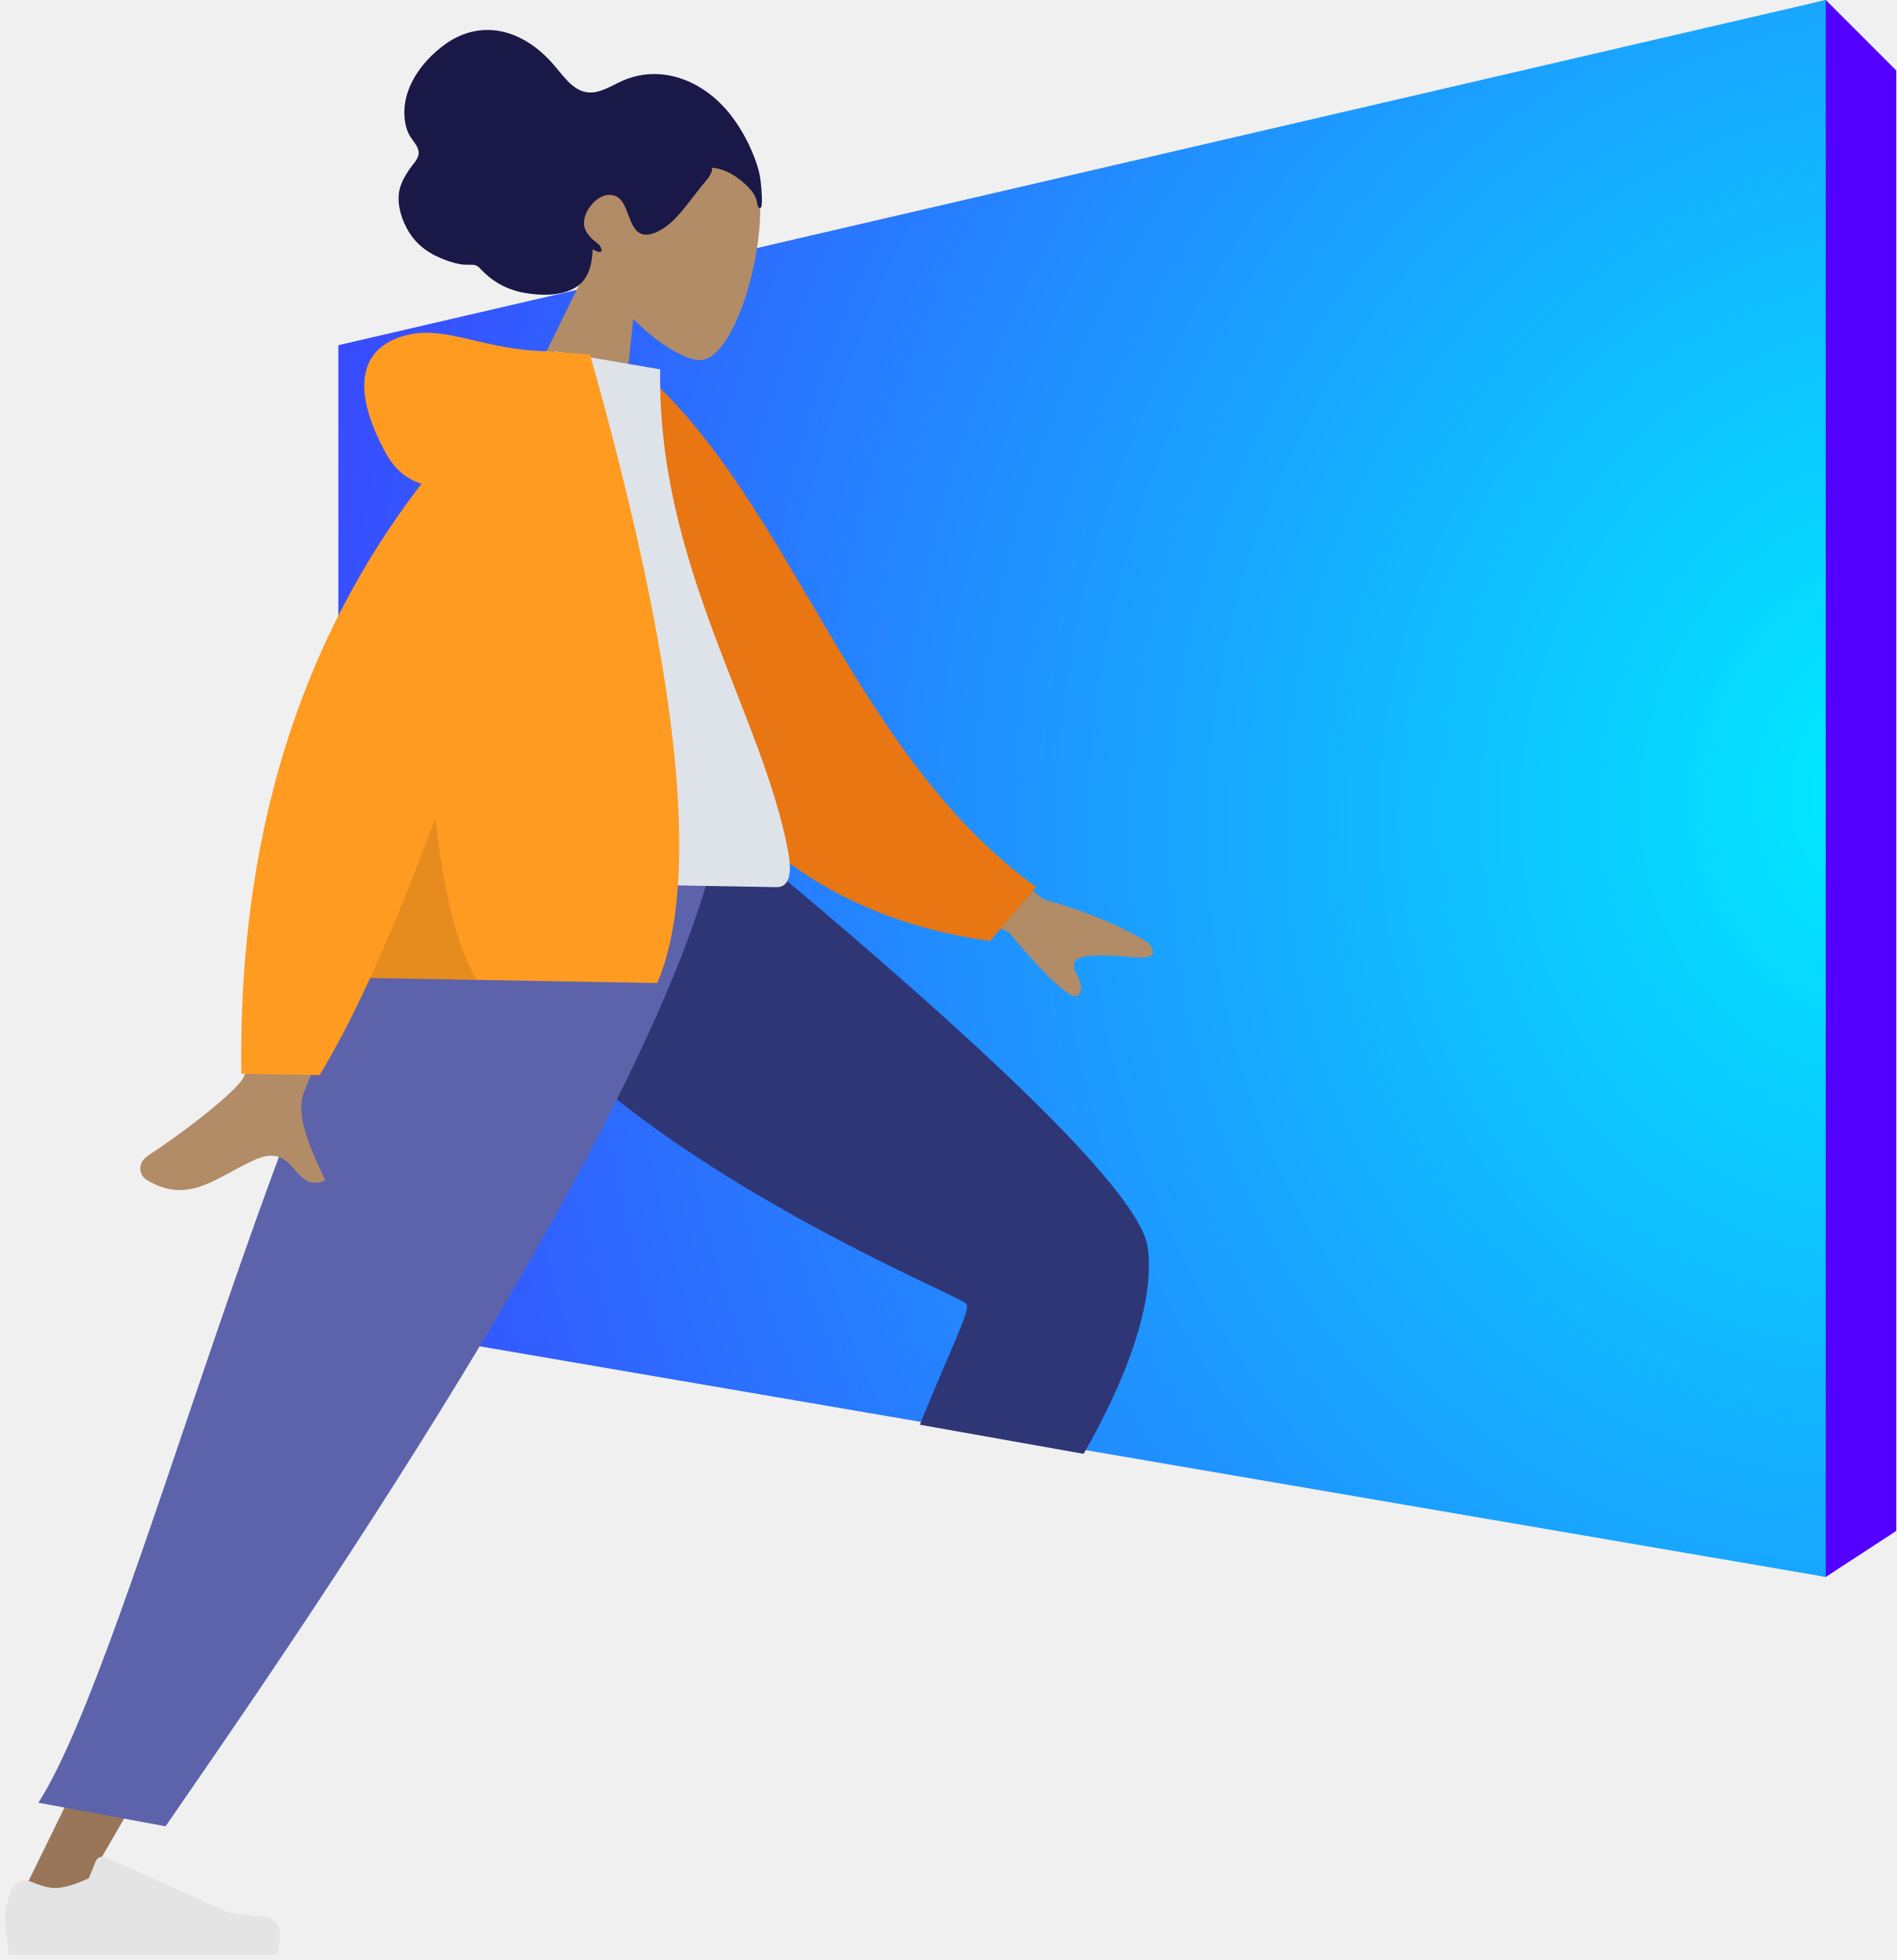
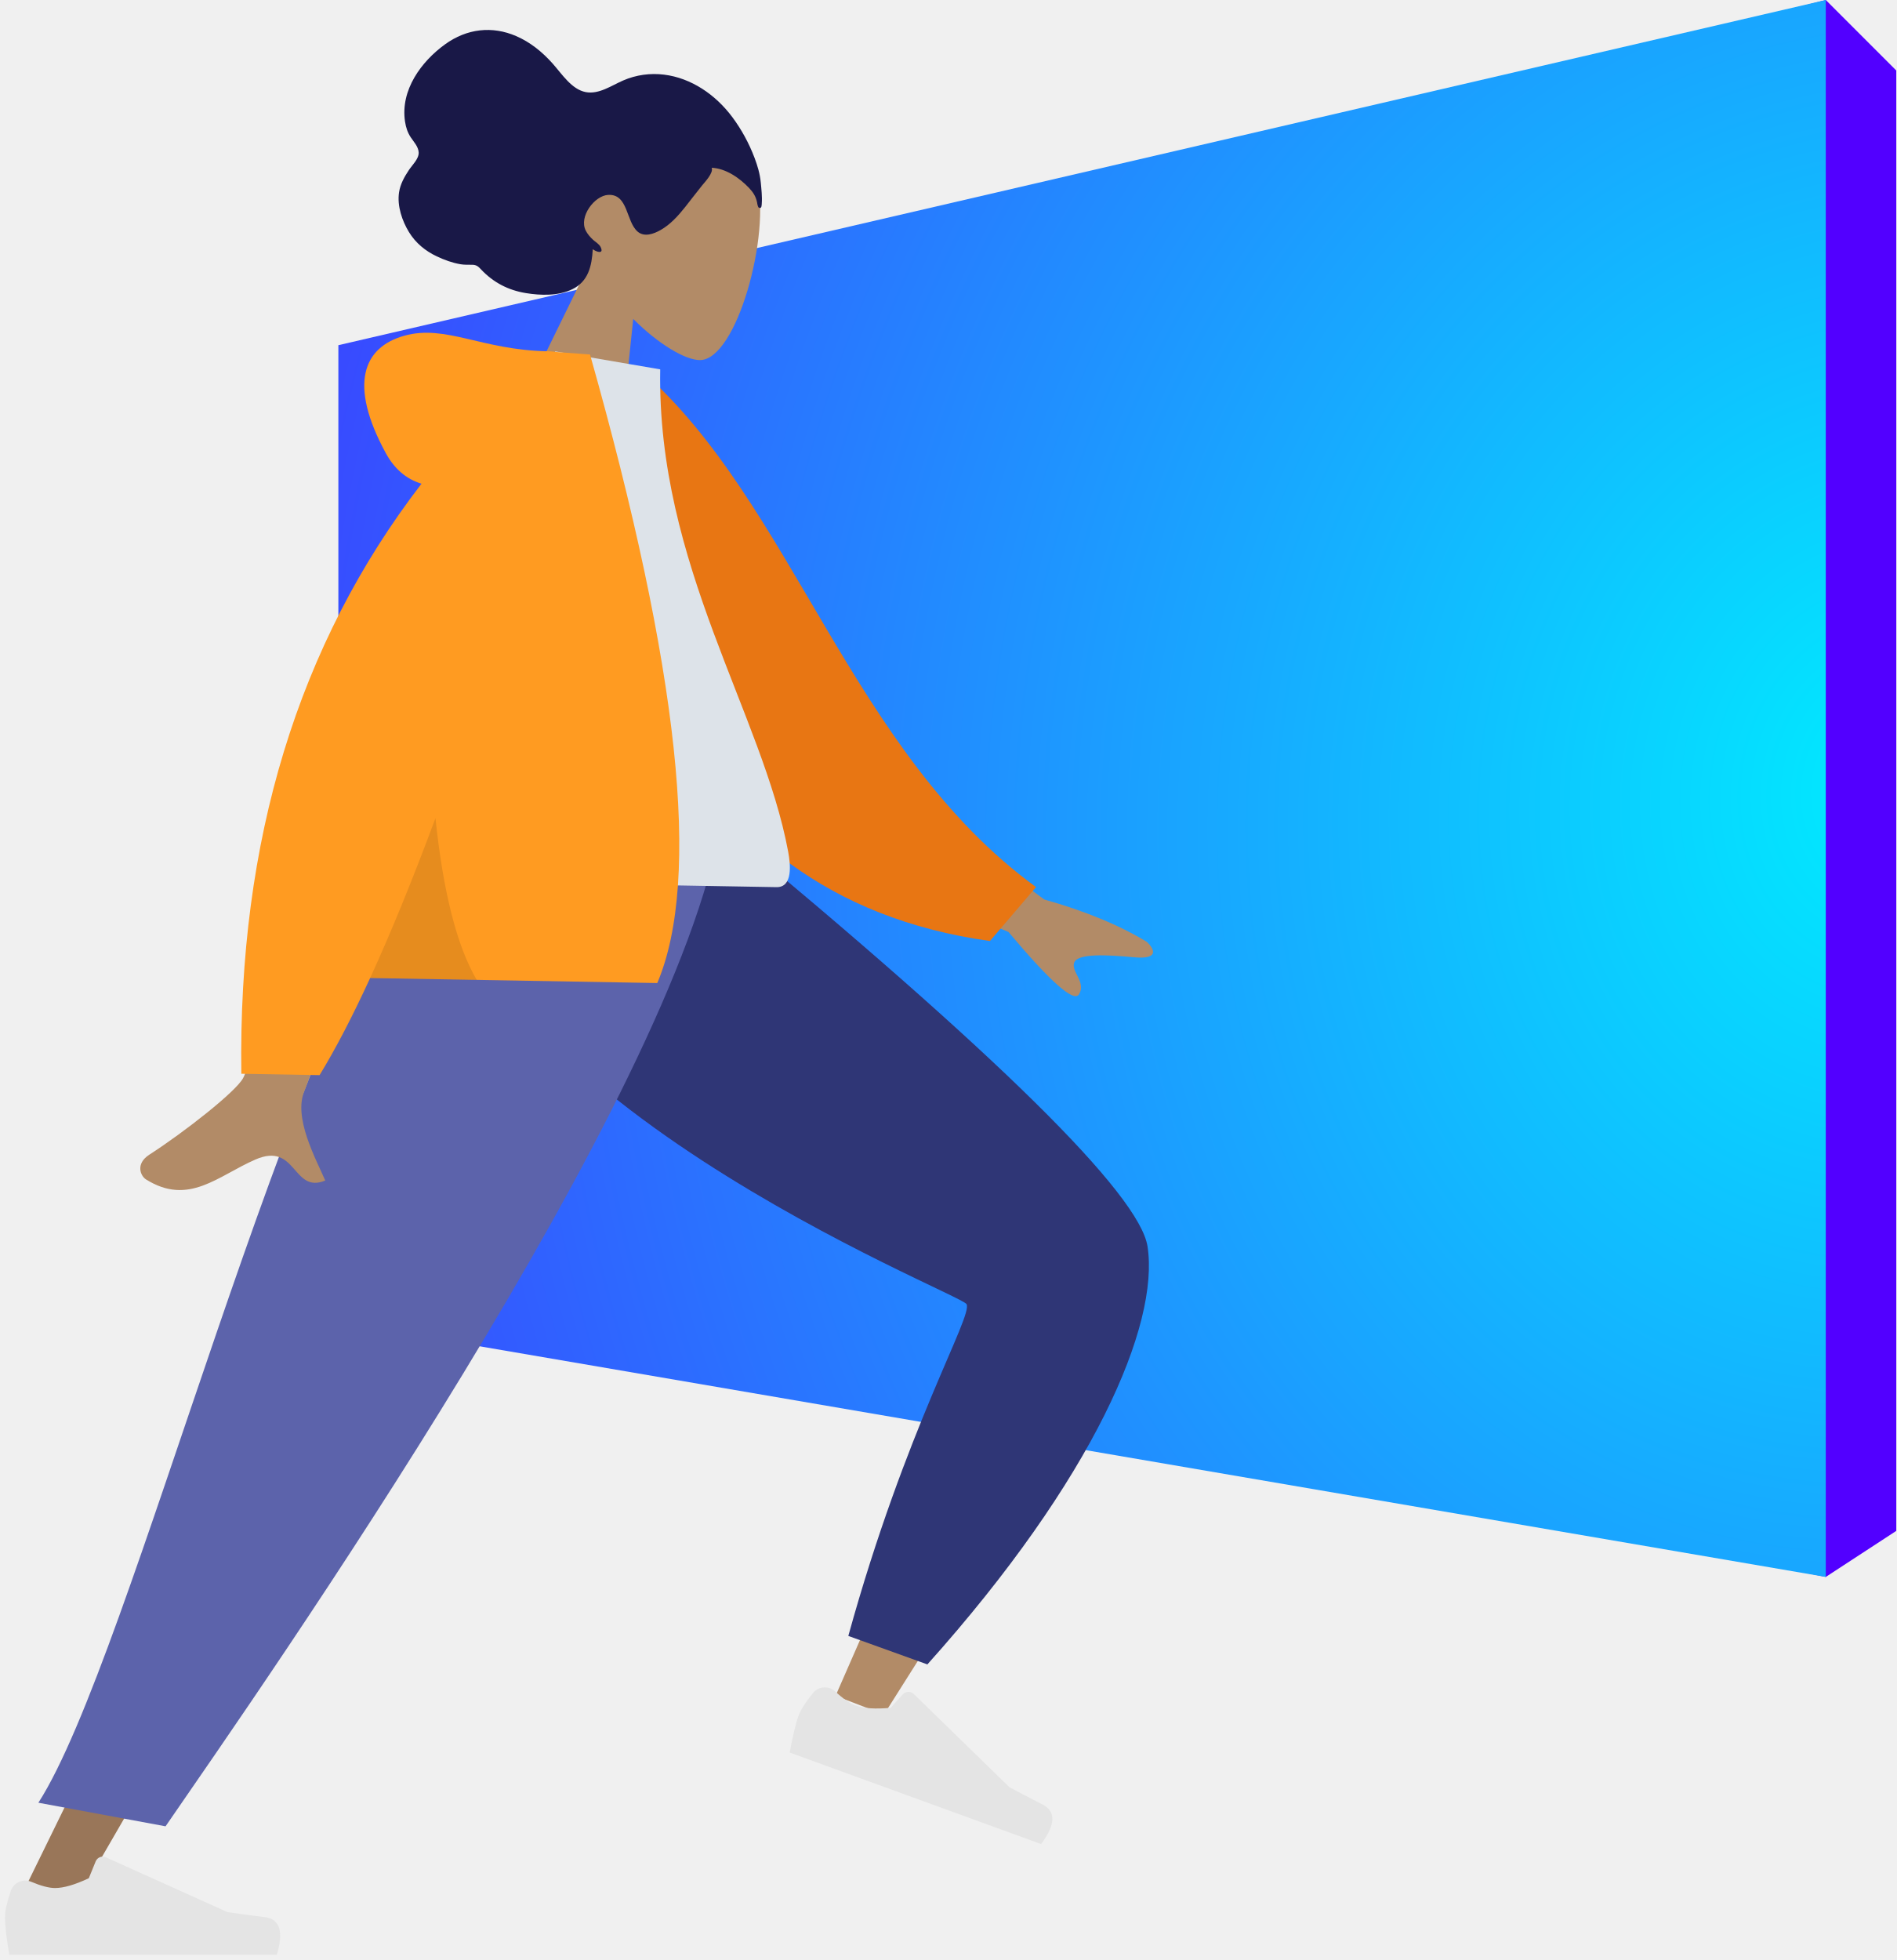
<svg xmlns="http://www.w3.org/2000/svg" xmlns:xlink="http://www.w3.org/1999/xlink" width="269px" height="278px" viewBox="0 0 269 278" version="1.1">
  <defs>
    <radialGradient cx="-33.929%" cy="16.521%" fx="-33.929%" fy="16.521%" r="53.561%" gradientTransform="translate(-0.339288,0.165215),scale(1,0.964169),rotate(42.8949),scale(1,1.149832),translate(0.339288,-0.165215)" id="radialGradient-1">
      <stop stop-color="#00ECFF" offset="0%" />
      <stop stop-color="#5200FF" offset="100%" />
    </radialGradient>
    <radialGradient cx="104.674%" cy="50%" fx="104.674%" fy="50%" r="158.608%" gradientTransform="translate(1.046741,0.5),scale(1,0.943365),rotate(-170.4217),scale(1,1.149832),translate(-1.046741,-0.5)" id="radialGradient-2">
      <stop stop-color="#00ECFF" offset="0%" />
      <stop stop-color="#5200FF" offset="100%" />
    </radialGradient>
    <polygon id="path-3" points="0 48.96 211 0 211 223.667 0 187.521" />
-     <polygon id="path-5" points="2.27373675e-13 0 264 0 247 213.9 158.221 198.121 158.221 326.35 0.383 326.35" />
  </defs>
  <g id="Splash-screens" stroke="none" stroke-width="1" fill="none" fill-rule="evenodd">
-     <g id="iPhone-8-Copy" transform="translate(-49, -229)">
-       <g id="Group-2" transform="translate(-1, 229)">
-         <g id="Group-3-Copy-3" transform="translate(120, 118)">
+     <g id="iPhone-8-Copy" transform="translate(-46, -216)">
+       <g id="Group-2" transform="translate(29, 200)">
+         <g id="Group-3-Copy-3" transform="translate(87, 134)">
          <g id="Group" transform="translate(0, 0.902564)" />
        </g>
-         <polygon id="Rectangle" fill="url(#radialGradient-1)" points="103.347 52.907 309 9.9475983e-14 319 10 319 217.136 309 223.667 103.347 182" />
-         <g id="Group-3" transform="translate(98, 0)">
+         <polygon id="Rectangle" fill="url(#radialGradient-1)" points="70.347 68.907 276 16 286 26 286 233.136 276 239.667 70.347 198" />
+         <g id="Group-3" transform="translate(65, 16)">
          <mask id="mask-4" fill="white">
            <use xlink:href="#path-3" />
          </mask>
          <use id="Rectangle" fill="url(#radialGradient-2)" xlink:href="#path-3" />
        </g>
        <g id="humaaan-3-copy-2">
-           <mask id="mask-6" fill="white">
-             <use xlink:href="#path-5" />
-           </mask>
-           <g id="Mask" />
-           <g id="Bottom/Standing/Sprint" mask="url(#mask-6)">
-             <g transform="translate(33.80177, 116.8842)">
-               <path d="M139.804,-6.824 C127.014,3.621 132.378,95.81 131.526,96.966 C131.148,97.479 110.815,101.762 70.528,109.813 L72.306,116.955 C119.469,114.85 144.417,112.047 147.148,108.547 C151.059,103.535 155.778,75.416 161.307,24.19 L139.804,-6.824 Z" id="Leg" fill="#B28B67" transform="translate(115.9176, 55.06552) rotate(-55) translate(-115.9176, -55.06552) " />
-               <path d="M77.383,102.33 L80.508,113.835 C115.695,118.071 138.852,113.174 146.971,105.425 C152.384,100.259 157.117,72.217 161.169,21.298 L138.168,-11.551 C107.712,11.445 126.33,87.337 125.557,89.068 C124.785,90.798 106.247,92.073 77.383,102.33 Z" id="Pant" fill="#2F3676" transform="translate(119.276, 51.92336) rotate(-55) translate(-119.276, -51.92336) " />
-               <g id="Accessories/Shoe/Flat-Sneaker" fill="none" transform="translate(151.1412, 125.3221) rotate(20) translate(-151.1412, -125.3221) translate(130.5049, 111.9387)">
-                 <path d="M1.491,18.152 C0.945,19.751 0.673,20.979 0.673,21.837 C0.673,23.064 0.875,24.853 1.279,27.207 C2.687,27.207 15.338,27.207 39.233,27.207 C40.219,23.911 39.65,22.132 37.525,21.869 C35.4,21.606 33.635,21.369 32.229,21.157 L14.98,13.384 C14.435,13.139 13.794,13.382 13.548,13.927 C13.542,13.939 13.537,13.951 13.532,13.963 L12.559,16.35 C10.592,17.278 8.993,17.742 7.763,17.742 C6.912,17.742 5.786,17.446 4.383,16.855 L4.383,16.855 C3.28,16.39 2.01,16.907 1.545,18.009 C1.525,18.056 1.507,18.104 1.491,18.152 Z" id="shoe" fill="#E4E4E4" />
-               </g>
-               <polygon id="Leg" fill="#997659" points="87.958 0 52.947 83.129 18.536 153.408 26.655 153.408 115.478 0" />
-               <g id="Accessories/Shoe/Flat-Sneaker" fill="none" transform="translate(16.23836, 133.1654)">
-                 <path d="M1.491,18.152 C0.945,19.751 0.673,20.979 0.673,21.837 C0.673,23.064 0.875,24.853 1.279,27.207 C2.687,27.207 15.338,27.207 39.233,27.207 C40.219,23.911 39.65,22.132 37.525,21.869 C35.4,21.606 33.635,21.369 32.229,21.157 L14.98,13.384 C14.435,13.139 13.794,13.382 13.548,13.927 C13.542,13.939 13.537,13.951 13.532,13.963 L12.559,16.35 C10.592,17.278 8.993,17.742 7.763,17.742 C6.912,17.742 5.786,17.446 4.383,16.855 L4.383,16.855 C3.28,16.39 2.01,16.907 1.545,18.009 C1.525,18.056 1.507,18.104 1.491,18.152 Z" id="shoe" fill="#E4E4E4" />
-               </g>
-               <path d="M21.643,138.809 L39.683,142.154 C53.631,121.873 112.005,38.713 118.405,2.84217094e-14 L78.245,2.84217094e-14 C56.871,27.986 34.939,118.192 21.643,138.809 Z" id="Pant" fill="#5C63AB" />
+           <g id="Bottom/Standing/Sprint" transform="translate(0.801765, 132.8842)">
+             <path d="M139.804,-6.824 C127.014,3.621 132.378,95.81 131.526,96.966 C131.148,97.479 110.815,101.762 70.528,109.813 L72.306,116.955 C119.469,114.85 144.417,112.047 147.148,108.547 C151.059,103.535 155.778,75.416 161.307,24.19 L139.804,-6.824 Z" id="Leg" fill="#B28B67" transform="translate(115.9176, 55.06552) rotate(-55) translate(-115.9176, -55.06552) " />
+             <path d="M77.383,102.33 L80.508,113.835 C115.695,118.071 138.852,113.174 146.971,105.425 C152.384,100.259 157.117,72.217 161.169,21.298 L138.168,-11.551 C107.712,11.445 126.33,87.337 125.557,89.068 C124.785,90.798 106.247,92.073 77.383,102.33 Z" id="Pant" fill="#2F3676" transform="translate(119.276, 51.92336) rotate(-55) translate(-119.276, -51.92336) " />
+             <g id="Accessories/Shoe/Flat-Sneaker" transform="translate(151.1412, 125.3221) rotate(20) translate(-151.1412, -125.3221) translate(130.5049, 111.9387)" fill="#E4E4E4">
+               <path d="M1.491,18.152 C0.945,19.751 0.673,20.979 0.673,21.837 C0.673,23.064 0.875,24.853 1.279,27.207 C2.687,27.207 15.338,27.207 39.233,27.207 C40.219,23.911 39.65,22.132 37.525,21.869 C35.4,21.606 33.635,21.369 32.229,21.157 L14.98,13.384 C14.435,13.139 13.794,13.382 13.548,13.927 C13.542,13.939 13.537,13.951 13.532,13.963 L12.559,16.35 C10.592,17.278 8.993,17.742 7.763,17.742 C6.912,17.742 5.786,17.446 4.383,16.855 L4.383,16.855 C3.28,16.39 2.01,16.907 1.545,18.009 C1.525,18.056 1.507,18.104 1.491,18.152 Z" id="shoe" />
            </g>
+             <polygon id="Leg" fill="#997659" points="87.958 0 52.947 83.129 18.536 153.408 26.655 153.408 115.478 0" />
+             <g id="Accessories/Shoe/Flat-Sneaker" transform="translate(16.23836, 133.1654)" fill="#E4E4E4">
+               <path d="M1.491,18.152 C0.945,19.751 0.673,20.979 0.673,21.837 C0.673,23.064 0.875,24.853 1.279,27.207 C2.687,27.207 15.338,27.207 39.233,27.207 C40.219,23.911 39.65,22.132 37.525,21.869 C35.4,21.606 33.635,21.369 32.229,21.157 L14.98,13.384 C14.435,13.139 13.794,13.382 13.548,13.927 C13.542,13.939 13.537,13.951 13.532,13.963 L12.559,16.35 C10.592,17.278 8.993,17.742 7.763,17.742 C6.912,17.742 5.786,17.446 4.383,16.855 L4.383,16.855 C3.28,16.39 2.01,16.907 1.545,18.009 C1.525,18.056 1.507,18.104 1.491,18.152 Z" id="shoe" />
+             </g>
+             <path d="M21.643,138.809 L39.683,142.154 C53.631,121.873 112.005,38.713 118.405,2.84217094e-14 L78.245,2.84217094e-14 C56.871,27.986 34.939,118.192 21.643,138.809 Z" id="Pant" fill="#5C63AB" />
          </g>
-           <g id="Head/Front/Wavy" mask="url(#mask-6)">
-             <g transform="translate(139.8704, 29.0782) rotate(14) translate(-139.8704, -29.0782) translate(94.16056, -5.723799)">
-               <g id="Head" stroke-width="1" fill="none" transform="translate(36.21063, 20.80173)">
-                 <path d="M5.54,23.144 C2.45,19.514 0.359,15.066 0.709,10.082 C1.716,-4.278 21.692,-1.119 25.578,6.129 C29.463,13.377 29.002,31.762 23.98,33.057 C21.977,33.574 17.71,32.308 13.368,29.689 L16.094,48.985 L0,48.985 L5.54,23.144 Z" fill="#B28B67" />
-               </g>
-               <path d="M63.308,30.185 C63.148,29.246 62.759,28.202 62.444,27.314 C62.039,26.168 61.426,25.135 60.751,24.161 C59.48,22.328 57.955,20.673 56.272,19.299 C53.198,16.789 49.284,15.342 45.436,15.812 C43.493,16.049 41.607,16.791 40.001,18.025 C38.551,19.141 37.155,20.783 35.277,20.901 C33.233,21.029 31.36,19.224 29.721,18.109 C27.873,16.852 25.907,15.936 23.747,15.58 C20.129,14.984 16.729,16.208 14.236,19.178 C11.582,22.339 9.653,26.975 11.396,31.164 C11.72,31.943 12.136,32.599 12.735,33.143 C13.283,33.642 14.121,34.173 14.343,34.97 C14.579,35.817 13.874,36.91 13.6,37.675 C13.208,38.77 12.886,39.92 13.001,41.111 C13.189,43.066 14.417,44.933 15.713,46.218 C17.033,47.526 18.657,48.275 20.391,48.621 C21.549,48.852 22.733,48.979 23.91,48.893 C24.495,48.85 25.01,48.687 25.576,48.558 C26.127,48.432 26.435,48.579 26.902,48.881 C29.072,50.285 31.405,50.828 33.911,50.619 C36.025,50.443 38.463,49.93 40.188,48.48 C42.104,46.87 42.065,44.649 41.615,42.277 C42.092,42.514 43.414,42.66 42.624,41.716 C42.311,41.342 41.72,41.19 41.319,40.97 C40.852,40.714 40.377,40.383 40.014,39.965 C38.549,38.279 40.029,34.846 41.87,34.281 C44.607,33.44 45.219,37.313 47.173,38.314 C48.296,38.89 49.471,38.103 50.312,37.299 C51.439,36.222 52.207,34.796 52.871,33.344 C53.417,32.149 53.925,30.937 54.482,29.747 C54.742,29.192 55.642,27.621 55.19,26.993 C57.15,26.602 59.333,27.417 61.021,28.486 C61.718,28.928 62.25,29.415 62.622,30.195 C62.702,30.362 62.876,30.859 63.094,30.879 C63.499,30.917 63.348,30.421 63.308,30.185" id="hair" fill="#191847" />
+           <g id="Head/Front/Wavy" transform="translate(106.8704, 45.0782) rotate(14) translate(-106.8704, -45.0782) translate(61.16056, 10.2762)">
+             <g id="Head" stroke-width="1" transform="translate(36.21063, 20.80173)" fill="#B28B67">
+               <path d="M5.54,23.144 C2.45,19.514 0.359,15.066 0.709,10.082 C1.716,-4.278 21.692,-1.119 25.578,6.129 C29.463,13.377 29.002,31.762 23.98,33.057 C21.977,33.574 17.71,32.308 13.368,29.689 L16.094,48.985 L0,48.985 L5.54,23.144 Z" />
            </g>
+             <path d="M63.308,30.185 C63.148,29.246 62.759,28.202 62.444,27.314 C62.039,26.168 61.426,25.135 60.751,24.161 C59.48,22.328 57.955,20.673 56.272,19.299 C53.198,16.789 49.284,15.342 45.436,15.812 C43.493,16.049 41.607,16.791 40.001,18.025 C38.551,19.141 37.155,20.783 35.277,20.901 C33.233,21.029 31.36,19.224 29.721,18.109 C27.873,16.852 25.907,15.936 23.747,15.58 C20.129,14.984 16.729,16.208 14.236,19.178 C11.582,22.339 9.653,26.975 11.396,31.164 C11.72,31.943 12.136,32.599 12.735,33.143 C13.283,33.642 14.121,34.173 14.343,34.97 C14.579,35.817 13.874,36.91 13.6,37.675 C13.208,38.77 12.886,39.92 13.001,41.111 C13.189,43.066 14.417,44.933 15.713,46.218 C17.033,47.526 18.657,48.275 20.391,48.621 C21.549,48.852 22.733,48.979 23.91,48.893 C24.495,48.85 25.01,48.687 25.576,48.558 C26.127,48.432 26.435,48.579 26.902,48.881 C29.072,50.285 31.405,50.828 33.911,50.619 C36.025,50.443 38.463,49.93 40.188,48.48 C42.104,46.87 42.065,44.649 41.615,42.277 C42.092,42.514 43.414,42.66 42.624,41.716 C42.311,41.342 41.72,41.19 41.319,40.97 C40.852,40.714 40.377,40.383 40.014,39.965 C38.549,38.279 40.029,34.846 41.87,34.281 C44.607,33.44 45.219,37.313 47.173,38.314 C48.296,38.89 49.471,38.103 50.312,37.299 C51.439,36.222 52.207,34.796 52.871,33.344 C53.417,32.149 53.925,30.937 54.482,29.747 C54.742,29.192 55.642,27.621 55.19,26.993 C57.15,26.602 59.333,27.417 61.021,28.486 C61.718,28.928 62.25,29.415 62.622,30.195 C62.702,30.362 62.876,30.859 63.094,30.879 C63.499,30.917 63.348,30.421 63.308,30.185" id="hair" fill="#191847" />
          </g>
-           <g id="Body/Hoodie" mask="url(#mask-6)">
-             <g transform="translate(134.1816, 112.0825) rotate(1) translate(-134.1816, -112.0825) translate(47.73566, 49.94346)">
-               <path d="M129.068,61.014 L150.648,76.513 C156.501,78.057 161.391,79.979 165.318,82.278 C166.246,83.105 167.367,84.779 163.52,84.49 C159.673,84.2 155.613,84.065 155.082,85.349 C154.552,86.632 156.88,88.167 155.807,89.898 C155.091,91.053 151.712,88.158 145.668,81.215 L124.298,72.548 L129.068,61.014 Z M46.212,61.549 L60.35,61.603 C51.62,89.164 46.908,103.788 46.212,105.474 C44.647,109.269 47.959,115.048 49.376,118.153 C44.762,120.172 45.254,112.694 39.433,115.343 C34.121,117.76 30.079,122.14 23.942,118.436 C23.187,117.98 22.36,116.266 24.358,114.926 C29.336,111.588 36.509,105.745 37.478,103.822 C38.8,101.2 41.711,87.108 46.212,61.549 Z" id="Skin" fill="#B28B67" />
-               <path d="M83.108,6.399 L88.85,4.912 C112.071,21.289 124.022,55.608 152.153,71.882 L146.45,80.174 C99.984,78.628 84.842,36.816 83.108,6.399 Z" id="Coat-Back" fill="#E87613" transform="translate(117.6303, 42.54273) rotate(5) translate(-117.6303, -42.54273) " />
-               <path d="M60.887,75.431 C84.344,75.431 101.598,75.431 112.649,75.431 C115.015,75.431 114.569,72.09 114.227,70.405 C110.281,50.951 94.877,29.981 94.877,2.29 L79.946,0 C67.597,19.426 63.326,43.343 60.887,75.431 Z" id="Shirt" fill="#DDE3E9" />
-               <path d="M61.303,19.095 C59.135,18.485 57.418,17.063 56.152,14.829 C50.695,5.198 52.665,-0.104 58.497,-1.847 C64.329,-3.59 69.53,-1.33226763e-14 78.822,-3.99680289e-15 C79.327,-3.10862447e-15 79.79,0.031 80.211,0.093 L84.885,0.354 C98.295,44.805 101.994,74.463 95.98,89.326 L55.24,89.326 C52.826,94.831 50.516,99.463 48.31,103.221 L37.209,103.221 C36.164,70.182 44.196,42.14 61.303,19.095 Z" id="Coat-Front" fill="#FF9B21" />
-               <path d="M64.111,66.497 C65.392,76.982 67.475,84.592 70.359,89.326 L55.24,89.326 C58.055,82.904 61.012,75.295 64.111,66.497 Z" id="Shade" fill-opacity="0.1" fill="#000000" />
-             </g>
+           <g id="Body/Hoodie" transform="translate(101.1816, 128.0825) rotate(1) translate(-101.1816, -128.0825) translate(14.73566, 65.94346)">
+             <path d="M129.068,61.014 L150.648,76.513 C156.501,78.057 161.391,79.979 165.318,82.278 C166.246,83.105 167.367,84.779 163.52,84.49 C159.673,84.2 155.613,84.065 155.082,85.349 C154.552,86.632 156.88,88.167 155.807,89.898 C155.091,91.053 151.712,88.158 145.668,81.215 L124.298,72.548 L129.068,61.014 Z M46.212,61.549 L60.35,61.603 C51.62,89.164 46.908,103.788 46.212,105.474 C44.647,109.269 47.959,115.048 49.376,118.153 C44.762,120.172 45.254,112.694 39.433,115.343 C34.121,117.76 30.079,122.14 23.942,118.436 C23.187,117.98 22.36,116.266 24.358,114.926 C29.336,111.588 36.509,105.745 37.478,103.822 C38.8,101.2 41.711,87.108 46.212,61.549 Z" id="Skin" fill="#B28B67" />
+             <path d="M83.108,6.399 L88.85,4.912 C112.071,21.289 124.022,55.608 152.153,71.882 L146.45,80.174 C99.984,78.628 84.842,36.816 83.108,6.399 Z" id="Coat-Back" fill="#E87613" transform="translate(117.6303, 42.54273) rotate(5) translate(-117.6303, -42.54273) " />
+             <path d="M60.887,75.431 C84.344,75.431 101.598,75.431 112.649,75.431 C115.015,75.431 114.569,72.09 114.227,70.405 C110.281,50.951 94.877,29.981 94.877,2.29 L79.946,0 C67.597,19.426 63.326,43.343 60.887,75.431 Z" id="Shirt" fill="#DDE3E9" />
+             <path d="M61.303,19.095 C59.135,18.485 57.418,17.063 56.152,14.829 C50.695,5.198 52.665,-0.104 58.497,-1.847 C64.329,-3.59 69.53,-1.33226763e-14 78.822,-3.99680289e-15 C79.327,-3.10862447e-15 79.79,0.031 80.211,0.093 L84.885,0.354 C98.295,44.805 101.994,74.463 95.98,89.326 L55.24,89.326 C52.826,94.831 50.516,99.463 48.31,103.221 L37.209,103.221 C36.164,70.182 44.196,42.14 61.303,19.095 Z" id="Coat-Front" fill="#FF9B21" />
+             <path d="M64.111,66.497 C65.392,76.982 67.475,84.592 70.359,89.326 L55.24,89.326 C58.055,82.904 61.012,75.295 64.111,66.497 Z" id="Shade" fill-opacity="0.1" fill="#000000" />
          </g>
        </g>
      </g>
    </g>
  </g>
</svg>
